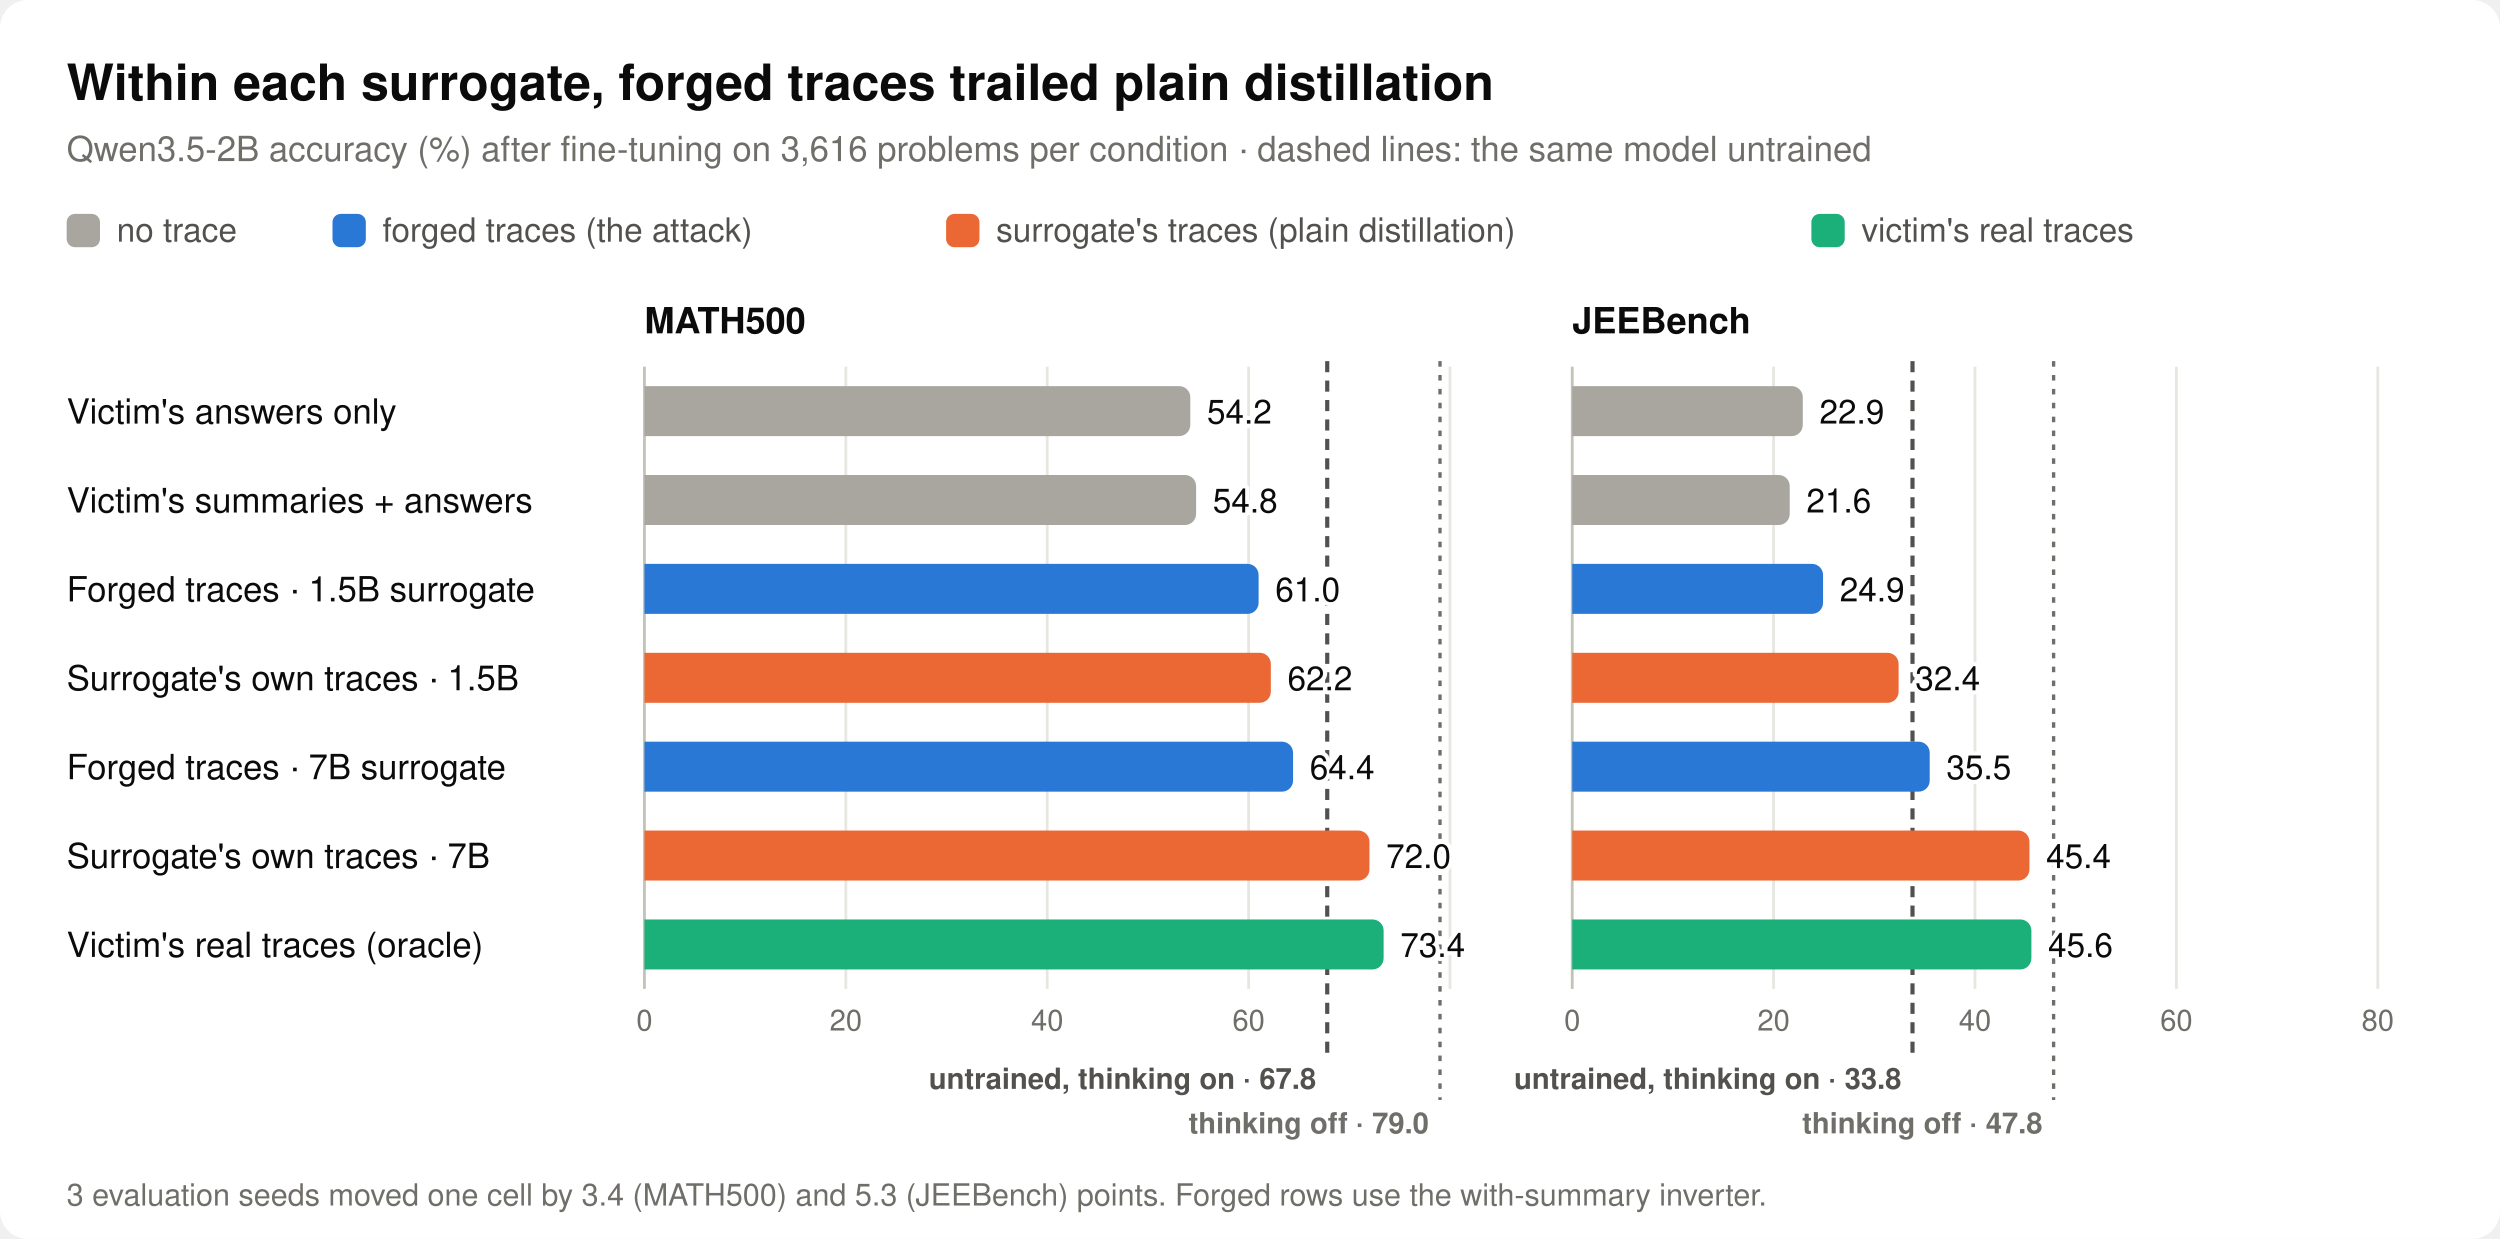
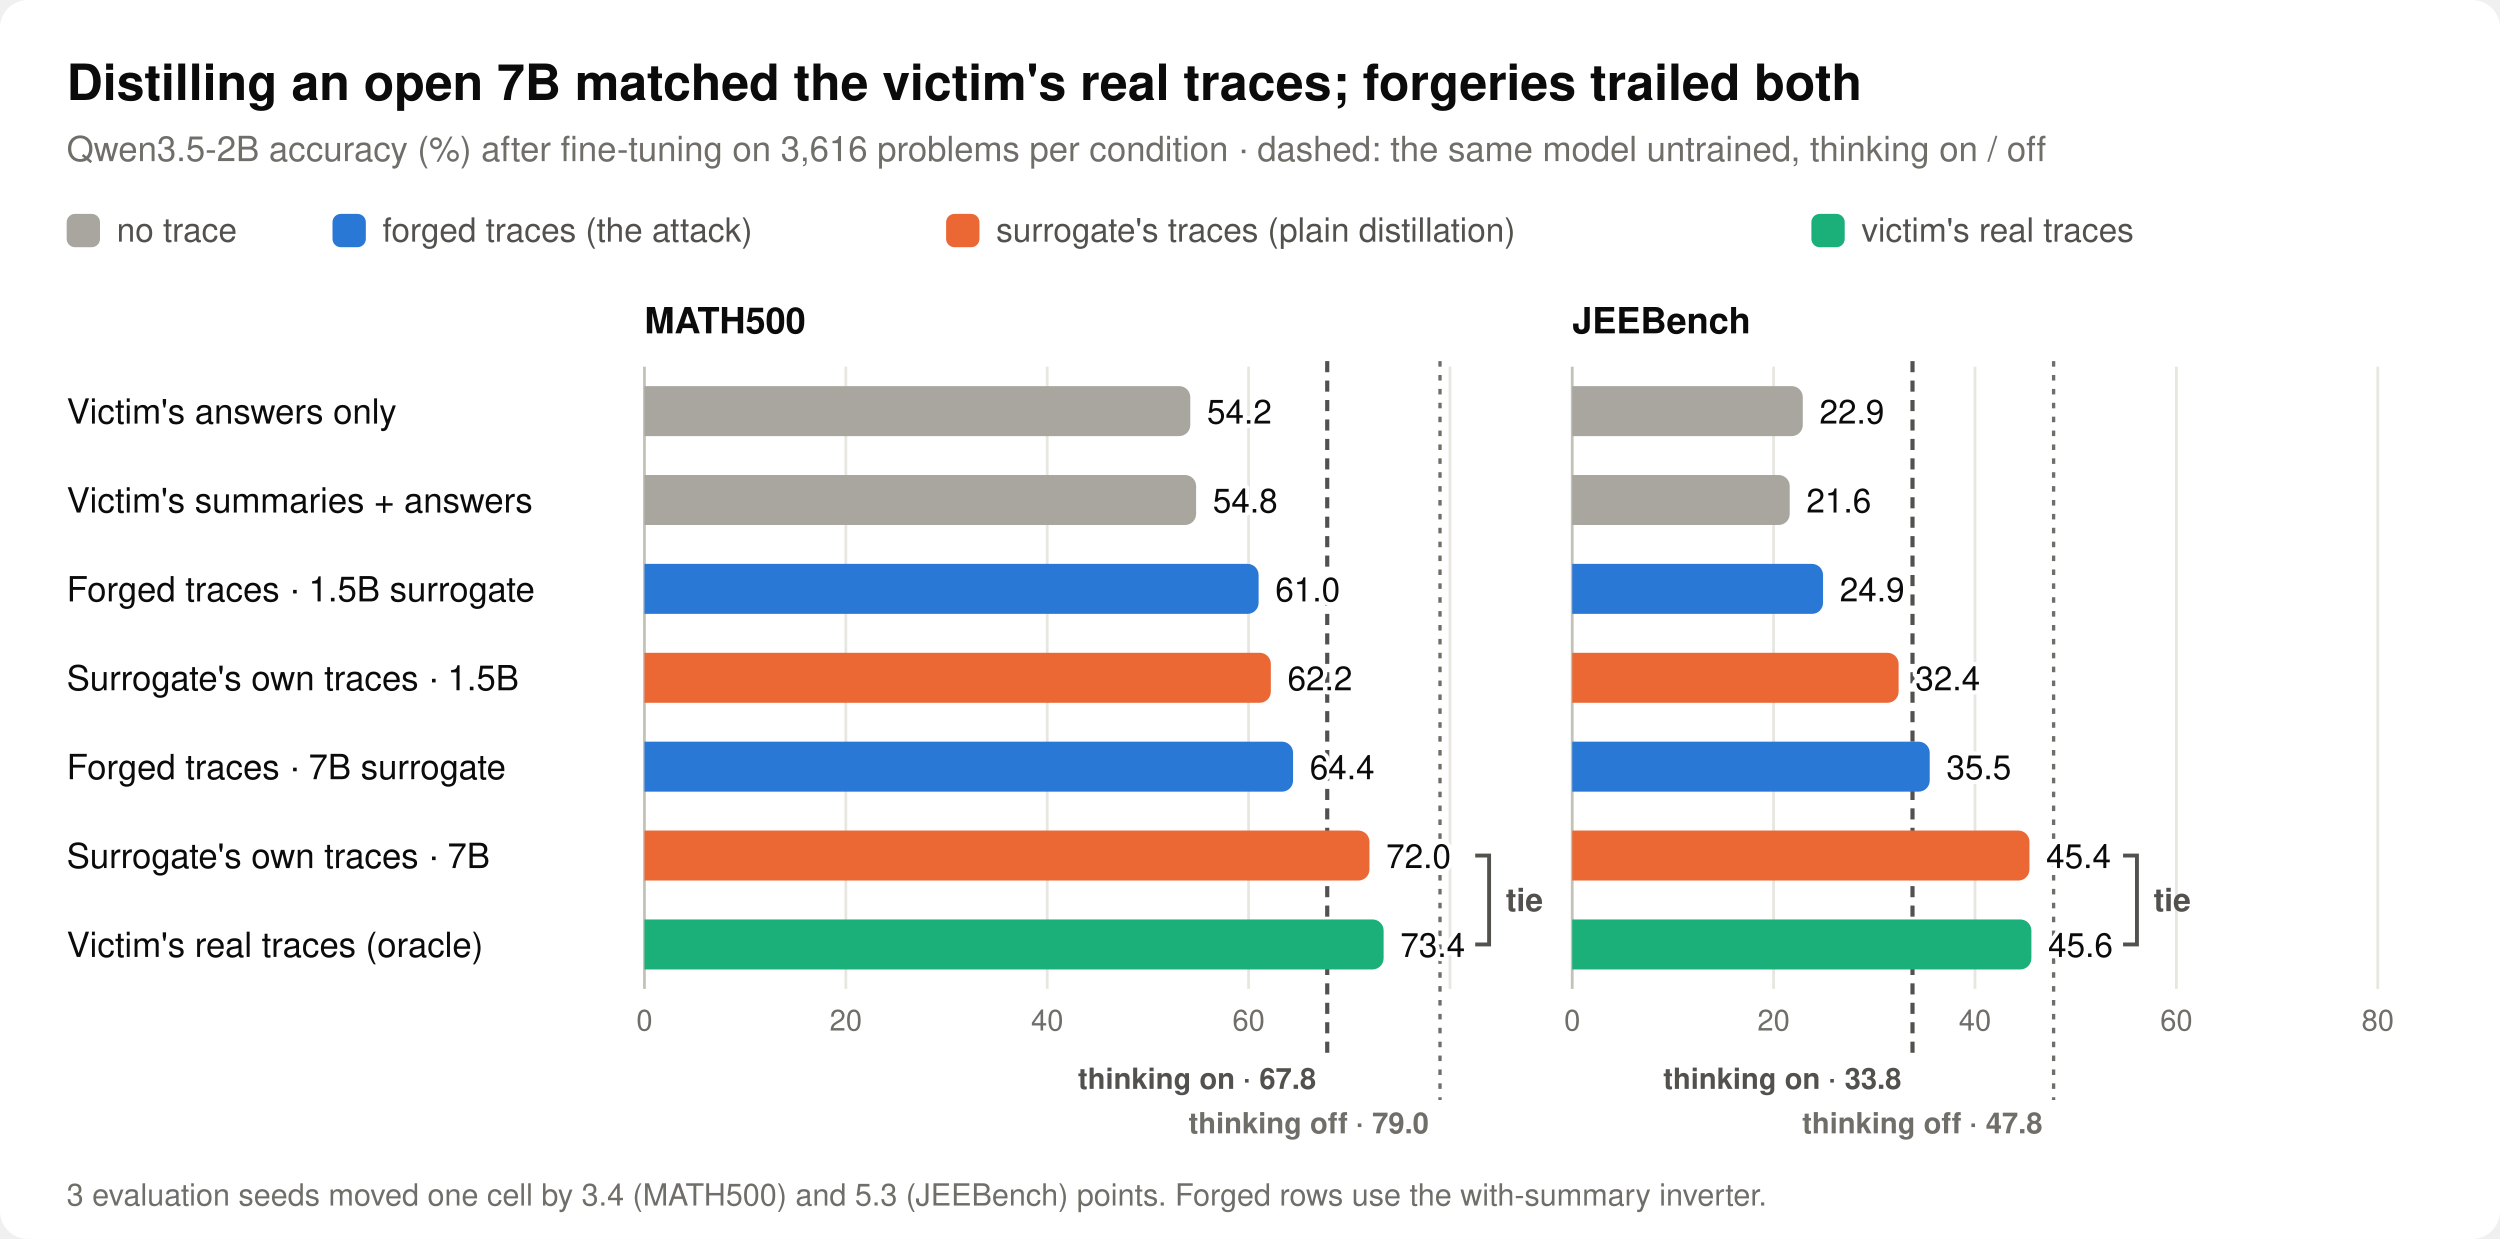
<svg xmlns="http://www.w3.org/2000/svg" width="900" height="446" viewBox="0 0 900 446" role="img" aria-label="Student accuracy by training condition">
  <rect x="0.0" y="0.0" width="900.0" height="446.0" rx="10" fill="#ffffff" />
-   <text x="24.0" y="36.0" font-family="system-ui, -apple-system, &quot;Segoe UI&quot;, Helvetica, Arial, sans-serif" font-size="18" fill="#0b0b0b" text-anchor="start" font-weight="700" style="">Within each surrogate, forged traces trailed plain distillation</text>
-   <text x="24.0" y="58.0" font-family="system-ui, -apple-system, &quot;Segoe UI&quot;, Helvetica, Arial, sans-serif" font-size="12.5" fill="#6f6e69" text-anchor="start" font-weight="normal" style="">Qwen3.5-2B accuracy (%) after fine-tuning on 3,616 problems per condition · dashed lines: the same model untrained</text>
+   <text x="24.0" y="36.0" font-family="system-ui, -apple-system, &quot;Segoe UI&quot;, Helvetica, Arial, sans-serif" font-size="18" fill="#0b0b0b" text-anchor="start" font-weight="700" style="">Distilling an open 7B matched the victim's real traces; forgeries trailed both</text>
+   <text x="24.0" y="58.0" font-family="system-ui, -apple-system, &quot;Segoe UI&quot;, Helvetica, Arial, sans-serif" font-size="12.5" fill="#6f6e69" text-anchor="start" font-weight="normal" style="">Qwen3.5-2B accuracy (%) after fine-tuning on 3,616 problems per condition · dashed: the same model untrained, thinking on / off</text>
  <rect x="24.0" y="77.0" width="12.0" height="12.0" rx="3" fill="#a8a69f" />
  <text x="42.0" y="87.0" font-family="system-ui, -apple-system, &quot;Segoe UI&quot;, Helvetica, Arial, sans-serif" font-size="12" fill="#52514e" text-anchor="start" font-weight="normal" style="">no trace</text>
  <rect x="119.7" y="77.0" width="12.0" height="12.0" rx="3" fill="#2a78d6" />
  <text x="137.7" y="87.0" font-family="system-ui, -apple-system, &quot;Segoe UI&quot;, Helvetica, Arial, sans-serif" font-size="12" fill="#52514e" text-anchor="start" font-weight="normal" style="">forged traces (the attack)</text>
  <rect x="340.6" y="77.0" width="12.0" height="12.0" rx="3" fill="#eb6834" />
  <text x="358.6" y="87.0" font-family="system-ui, -apple-system, &quot;Segoe UI&quot;, Helvetica, Arial, sans-serif" font-size="12" fill="#52514e" text-anchor="start" font-weight="normal" style="">surrogate's traces (plain distillation)</text>
  <rect x="652.1" y="77.0" width="12.0" height="12.0" rx="3" fill="#1baf7a" />
  <text x="670.1" y="87.0" font-family="system-ui, -apple-system, &quot;Segoe UI&quot;, Helvetica, Arial, sans-serif" font-size="12" fill="#52514e" text-anchor="start" font-weight="normal" style="">victim's real traces</text>
  <text x="232.0" y="120.0" font-family="system-ui, -apple-system, &quot;Segoe UI&quot;, Helvetica, Arial, sans-serif" font-size="13" fill="#0b0b0b" text-anchor="start" font-weight="700" style="">MATH500</text>
  <line x1="232.0" y1="132.0" x2="232.0" y2="356.0" stroke="#c3c2b7" stroke-width="1.0" />
  <text x="232.0" y="371.0" font-family="system-ui, -apple-system, &quot;Segoe UI&quot;, Helvetica, Arial, sans-serif" font-size="10.5" fill="#6f6e69" text-anchor="middle" font-weight="normal" style="font-variant-numeric: tabular-nums;">0</text>
  <line x1="304.5" y1="132.0" x2="304.5" y2="356.0" stroke="#e7e6e1" stroke-width="1.0" />
  <text x="304.5" y="371.0" font-family="system-ui, -apple-system, &quot;Segoe UI&quot;, Helvetica, Arial, sans-serif" font-size="10.5" fill="#6f6e69" text-anchor="middle" font-weight="normal" style="font-variant-numeric: tabular-nums;">20</text>
  <line x1="377.0" y1="132.0" x2="377.0" y2="356.0" stroke="#e7e6e1" stroke-width="1.0" />
  <text x="377.0" y="371.0" font-family="system-ui, -apple-system, &quot;Segoe UI&quot;, Helvetica, Arial, sans-serif" font-size="10.5" fill="#6f6e69" text-anchor="middle" font-weight="normal" style="font-variant-numeric: tabular-nums;">40</text>
  <line x1="449.5" y1="132.0" x2="449.5" y2="356.0" stroke="#e7e6e1" stroke-width="1.0" />
  <text x="449.5" y="371.0" font-family="system-ui, -apple-system, &quot;Segoe UI&quot;, Helvetica, Arial, sans-serif" font-size="10.5" fill="#6f6e69" text-anchor="middle" font-weight="normal" style="font-variant-numeric: tabular-nums;">60</text>
  <line x1="522.0" y1="132.0" x2="522.0" y2="356.0" stroke="#e7e6e1" stroke-width="1.0" />
  <line x1="477.8" y1="130.0" x2="477.8" y2="380.0" stroke="#52514e" stroke-width="1.5" stroke-dasharray="4 3" />
-   <text x="473.8" y="392.0" font-family="system-ui, -apple-system, &quot;Segoe UI&quot;, Helvetica, Arial, sans-serif" font-size="10.5" fill="#52514e" text-anchor="end" font-weight="600" style="" paint-order="stroke" stroke="#ffffff" stroke-width="3" stroke-linejoin="round">untrained, thinking on · 67.8</text>
+   <text x="473.8" y="392.0" font-family="system-ui, -apple-system, &quot;Segoe UI&quot;, Helvetica, Arial, sans-serif" font-size="10.5" fill="#52514e" text-anchor="end" font-weight="600" style="" paint-order="stroke" stroke="#ffffff" stroke-width="3" stroke-linejoin="round">thinking on · 67.8</text>
  <line x1="518.4" y1="130.0" x2="518.4" y2="396.0" stroke="#6f6e69" stroke-width="1.2" stroke-dasharray="2 3" />
  <text x="514.4" y="408.0" font-family="system-ui, -apple-system, &quot;Segoe UI&quot;, Helvetica, Arial, sans-serif" font-size="10.5" fill="#6f6e69" text-anchor="end" font-weight="600" style="" paint-order="stroke" stroke="#ffffff" stroke-width="3" stroke-linejoin="round">thinking off · 79.0</text>
  <path d="M232.0,139.0 H424.5 a4,4 0 0 1 4,4 V153.0 a4,4 0 0 1 -4,4 H232.0 Z" fill="#a8a69f" />
  <path d="M232.0,171.0 H426.6 a4,4 0 0 1 4,4 V185.0 a4,4 0 0 1 -4,4 H232.0 Z" fill="#a8a69f" />
  <path d="M232.0,203.0 H449.1 a4,4 0 0 1 4,4 V217.0 a4,4 0 0 1 -4,4 H232.0 Z" fill="#2a78d6" />
  <path d="M232.0,235.0 H453.5 a4,4 0 0 1 4,4 V249.0 a4,4 0 0 1 -4,4 H232.0 Z" fill="#eb6834" />
  <path d="M232.0,267.0 H461.5 a4,4 0 0 1 4,4 V281.0 a4,4 0 0 1 -4,4 H232.0 Z" fill="#2a78d6" />
  <path d="M232.0,299.0 H489.0 a4,4 0 0 1 4,4 V313.0 a4,4 0 0 1 -4,4 H232.0 Z" fill="#eb6834" />
  <path d="M232.0,331.0 H494.1 a4,4 0 0 1 4,4 V345.0 a4,4 0 0 1 -4,4 H232.0 Z" fill="#1baf7a" />
+   <path d="M531.075,308.0 H536.075 V340.0 H531.075" fill="none" stroke="#52514e" stroke-width="1.4" />
+   <text x="542.1" y="328.0" font-family="system-ui, -apple-system, &quot;Segoe UI&quot;, Helvetica, Arial, sans-serif" font-size="11.5" fill="#52514e" text-anchor="start" font-weight="700" style="">tie</text>
  <text x="434.5" y="152.5" font-family="system-ui, -apple-system, &quot;Segoe UI&quot;, Helvetica, Arial, sans-serif" font-size="12" fill="#0b0b0b" text-anchor="start" font-weight="normal" style="font-variant-numeric: tabular-nums;" paint-order="stroke" stroke="#ffffff" stroke-width="3" stroke-linejoin="round">54.2</text>
  <text x="436.6" y="184.5" font-family="system-ui, -apple-system, &quot;Segoe UI&quot;, Helvetica, Arial, sans-serif" font-size="12" fill="#0b0b0b" text-anchor="start" font-weight="normal" style="font-variant-numeric: tabular-nums;" paint-order="stroke" stroke="#ffffff" stroke-width="3" stroke-linejoin="round">54.8</text>
  <text x="459.1" y="216.5" font-family="system-ui, -apple-system, &quot;Segoe UI&quot;, Helvetica, Arial, sans-serif" font-size="12" fill="#0b0b0b" text-anchor="start" font-weight="normal" style="font-variant-numeric: tabular-nums;" paint-order="stroke" stroke="#ffffff" stroke-width="3" stroke-linejoin="round">61.0</text>
  <text x="463.5" y="248.5" font-family="system-ui, -apple-system, &quot;Segoe UI&quot;, Helvetica, Arial, sans-serif" font-size="12" fill="#0b0b0b" text-anchor="start" font-weight="normal" style="font-variant-numeric: tabular-nums;" paint-order="stroke" stroke="#ffffff" stroke-width="3" stroke-linejoin="round">62.2</text>
  <text x="471.5" y="280.5" font-family="system-ui, -apple-system, &quot;Segoe UI&quot;, Helvetica, Arial, sans-serif" font-size="12" fill="#0b0b0b" text-anchor="start" font-weight="normal" style="font-variant-numeric: tabular-nums;" paint-order="stroke" stroke="#ffffff" stroke-width="3" stroke-linejoin="round">64.4</text>
  <text x="499.0" y="312.5" font-family="system-ui, -apple-system, &quot;Segoe UI&quot;, Helvetica, Arial, sans-serif" font-size="12" fill="#0b0b0b" text-anchor="start" font-weight="normal" style="font-variant-numeric: tabular-nums;" paint-order="stroke" stroke="#ffffff" stroke-width="3" stroke-linejoin="round">72.0</text>
  <text x="504.1" y="344.5" font-family="system-ui, -apple-system, &quot;Segoe UI&quot;, Helvetica, Arial, sans-serif" font-size="12" fill="#0b0b0b" text-anchor="start" font-weight="normal" style="font-variant-numeric: tabular-nums;" paint-order="stroke" stroke="#ffffff" stroke-width="3" stroke-linejoin="round">73.4</text>
  <text x="566.0" y="120.0" font-family="system-ui, -apple-system, &quot;Segoe UI&quot;, Helvetica, Arial, sans-serif" font-size="13" fill="#0b0b0b" text-anchor="start" font-weight="700" style="">JEEBench</text>
  <line x1="566.0" y1="132.0" x2="566.0" y2="356.0" stroke="#c3c2b7" stroke-width="1.0" />
  <text x="566.0" y="371.0" font-family="system-ui, -apple-system, &quot;Segoe UI&quot;, Helvetica, Arial, sans-serif" font-size="10.5" fill="#6f6e69" text-anchor="middle" font-weight="normal" style="font-variant-numeric: tabular-nums;">0</text>
  <line x1="638.5" y1="132.0" x2="638.5" y2="356.0" stroke="#e7e6e1" stroke-width="1.0" />
  <text x="638.5" y="371.0" font-family="system-ui, -apple-system, &quot;Segoe UI&quot;, Helvetica, Arial, sans-serif" font-size="10.5" fill="#6f6e69" text-anchor="middle" font-weight="normal" style="font-variant-numeric: tabular-nums;">20</text>
  <line x1="711.0" y1="132.0" x2="711.0" y2="356.0" stroke="#e7e6e1" stroke-width="1.0" />
  <text x="711.0" y="371.0" font-family="system-ui, -apple-system, &quot;Segoe UI&quot;, Helvetica, Arial, sans-serif" font-size="10.5" fill="#6f6e69" text-anchor="middle" font-weight="normal" style="font-variant-numeric: tabular-nums;">40</text>
  <line x1="783.5" y1="132.0" x2="783.5" y2="356.0" stroke="#e7e6e1" stroke-width="1.0" />
  <text x="783.5" y="371.0" font-family="system-ui, -apple-system, &quot;Segoe UI&quot;, Helvetica, Arial, sans-serif" font-size="10.5" fill="#6f6e69" text-anchor="middle" font-weight="normal" style="font-variant-numeric: tabular-nums;">60</text>
  <line x1="856.0" y1="132.0" x2="856.0" y2="356.0" stroke="#e7e6e1" stroke-width="1.0" />
  <text x="856.0" y="371.0" font-family="system-ui, -apple-system, &quot;Segoe UI&quot;, Helvetica, Arial, sans-serif" font-size="10.5" fill="#6f6e69" text-anchor="middle" font-weight="normal" style="font-variant-numeric: tabular-nums;">80</text>
  <line x1="688.5" y1="130.0" x2="688.5" y2="380.0" stroke="#52514e" stroke-width="1.5" stroke-dasharray="4 3" />
-   <text x="684.5" y="392.0" font-family="system-ui, -apple-system, &quot;Segoe UI&quot;, Helvetica, Arial, sans-serif" font-size="10.5" fill="#52514e" text-anchor="end" font-weight="600" style="" paint-order="stroke" stroke="#ffffff" stroke-width="3" stroke-linejoin="round">untrained, thinking on · 33.8</text>
+   <text x="684.5" y="392.0" font-family="system-ui, -apple-system, &quot;Segoe UI&quot;, Helvetica, Arial, sans-serif" font-size="10.5" fill="#52514e" text-anchor="end" font-weight="600" style="" paint-order="stroke" stroke="#ffffff" stroke-width="3" stroke-linejoin="round">thinking on · 33.8</text>
  <line x1="739.3" y1="130.0" x2="739.3" y2="396.0" stroke="#6f6e69" stroke-width="1.2" stroke-dasharray="2 3" />
  <text x="735.3" y="408.0" font-family="system-ui, -apple-system, &quot;Segoe UI&quot;, Helvetica, Arial, sans-serif" font-size="10.5" fill="#6f6e69" text-anchor="end" font-weight="600" style="" paint-order="stroke" stroke="#ffffff" stroke-width="3" stroke-linejoin="round">thinking off · 47.8</text>
  <path d="M566.0,139.0 H645.0 a4,4 0 0 1 4,4 V153.0 a4,4 0 0 1 -4,4 H566.0 Z" fill="#a8a69f" />
  <path d="M566.0,171.0 H640.3 a4,4 0 0 1 4,4 V185.0 a4,4 0 0 1 -4,4 H566.0 Z" fill="#a8a69f" />
  <path d="M566.0,203.0 H652.3 a4,4 0 0 1 4,4 V217.0 a4,4 0 0 1 -4,4 H566.0 Z" fill="#2a78d6" />
  <path d="M566.0,235.0 H679.5 a4,4 0 0 1 4,4 V249.0 a4,4 0 0 1 -4,4 H566.0 Z" fill="#eb6834" />
  <path d="M566.0,267.0 H690.7 a4,4 0 0 1 4,4 V281.0 a4,4 0 0 1 -4,4 H566.0 Z" fill="#2a78d6" />
  <path d="M566.0,299.0 H726.6 a4,4 0 0 1 4,4 V313.0 a4,4 0 0 1 -4,4 H566.0 Z" fill="#eb6834" />
  <path d="M566.0,331.0 H727.3 a4,4 0 0 1 4,4 V345.0 a4,4 0 0 1 -4,4 H566.0 Z" fill="#1baf7a" />
+   <path d="M764.3,308.0 H769.3 V340.0 H764.3" fill="none" stroke="#52514e" stroke-width="1.4" />
+   <text x="775.3" y="328.0" font-family="system-ui, -apple-system, &quot;Segoe UI&quot;, Helvetica, Arial, sans-serif" font-size="11.5" fill="#52514e" text-anchor="start" font-weight="700" style="">tie</text>
  <text x="655.0" y="152.5" font-family="system-ui, -apple-system, &quot;Segoe UI&quot;, Helvetica, Arial, sans-serif" font-size="12" fill="#0b0b0b" text-anchor="start" font-weight="normal" style="font-variant-numeric: tabular-nums;" paint-order="stroke" stroke="#ffffff" stroke-width="3" stroke-linejoin="round">22.9</text>
  <text x="650.3" y="184.5" font-family="system-ui, -apple-system, &quot;Segoe UI&quot;, Helvetica, Arial, sans-serif" font-size="12" fill="#0b0b0b" text-anchor="start" font-weight="normal" style="font-variant-numeric: tabular-nums;" paint-order="stroke" stroke="#ffffff" stroke-width="3" stroke-linejoin="round">21.6</text>
  <text x="662.3" y="216.5" font-family="system-ui, -apple-system, &quot;Segoe UI&quot;, Helvetica, Arial, sans-serif" font-size="12" fill="#0b0b0b" text-anchor="start" font-weight="normal" style="font-variant-numeric: tabular-nums;" paint-order="stroke" stroke="#ffffff" stroke-width="3" stroke-linejoin="round">24.9</text>
  <text x="689.5" y="248.5" font-family="system-ui, -apple-system, &quot;Segoe UI&quot;, Helvetica, Arial, sans-serif" font-size="12" fill="#0b0b0b" text-anchor="start" font-weight="normal" style="font-variant-numeric: tabular-nums;" paint-order="stroke" stroke="#ffffff" stroke-width="3" stroke-linejoin="round">32.4</text>
  <text x="700.7" y="280.5" font-family="system-ui, -apple-system, &quot;Segoe UI&quot;, Helvetica, Arial, sans-serif" font-size="12" fill="#0b0b0b" text-anchor="start" font-weight="normal" style="font-variant-numeric: tabular-nums;" paint-order="stroke" stroke="#ffffff" stroke-width="3" stroke-linejoin="round">35.5</text>
  <text x="736.6" y="312.5" font-family="system-ui, -apple-system, &quot;Segoe UI&quot;, Helvetica, Arial, sans-serif" font-size="12" fill="#0b0b0b" text-anchor="start" font-weight="normal" style="font-variant-numeric: tabular-nums;" paint-order="stroke" stroke="#ffffff" stroke-width="3" stroke-linejoin="round">45.4</text>
  <text x="737.3" y="344.5" font-family="system-ui, -apple-system, &quot;Segoe UI&quot;, Helvetica, Arial, sans-serif" font-size="12" fill="#0b0b0b" text-anchor="start" font-weight="normal" style="font-variant-numeric: tabular-nums;" paint-order="stroke" stroke="#ffffff" stroke-width="3" stroke-linejoin="round">45.6</text>
  <text x="24.0" y="152.5" font-family="system-ui, -apple-system, &quot;Segoe UI&quot;, Helvetica, Arial, sans-serif" font-size="12.5" fill="#0b0b0b" text-anchor="start" font-weight="normal" style="">Victim's answers only</text>
  <text x="24.0" y="184.5" font-family="system-ui, -apple-system, &quot;Segoe UI&quot;, Helvetica, Arial, sans-serif" font-size="12.5" fill="#0b0b0b" text-anchor="start" font-weight="normal" style="">Victim's summaries + answers</text>
  <text x="24.0" y="216.5" font-family="system-ui, -apple-system, &quot;Segoe UI&quot;, Helvetica, Arial, sans-serif" font-size="12.5" fill="#0b0b0b" text-anchor="start" font-weight="normal" style="">Forged traces · 1.5B surrogate</text>
  <text x="24.0" y="248.5" font-family="system-ui, -apple-system, &quot;Segoe UI&quot;, Helvetica, Arial, sans-serif" font-size="12.5" fill="#0b0b0b" text-anchor="start" font-weight="normal" style="">Surrogate's own traces · 1.5B</text>
  <text x="24.0" y="280.5" font-family="system-ui, -apple-system, &quot;Segoe UI&quot;, Helvetica, Arial, sans-serif" font-size="12.5" fill="#0b0b0b" text-anchor="start" font-weight="normal" style="">Forged traces · 7B surrogate</text>
  <text x="24.0" y="312.5" font-family="system-ui, -apple-system, &quot;Segoe UI&quot;, Helvetica, Arial, sans-serif" font-size="12.5" fill="#0b0b0b" text-anchor="start" font-weight="normal" style="">Surrogate's own traces · 7B</text>
  <text x="24.0" y="344.5" font-family="system-ui, -apple-system, &quot;Segoe UI&quot;, Helvetica, Arial, sans-serif" font-size="12.5" fill="#0b0b0b" text-anchor="start" font-weight="normal" style="">Victim's real traces (oracle)</text>
  <text x="24.0" y="434.0" font-family="system-ui, -apple-system, &quot;Segoe UI&quot;, Helvetica, Arial, sans-serif" font-size="11" fill="#6f6e69" text-anchor="start" font-weight="normal" style="">3 evaluation seeds moved one cell by 3.4 (MATH500) and 5.3 (JEEBench) points. Forged rows use the with-summary inverter.</text>
</svg>
